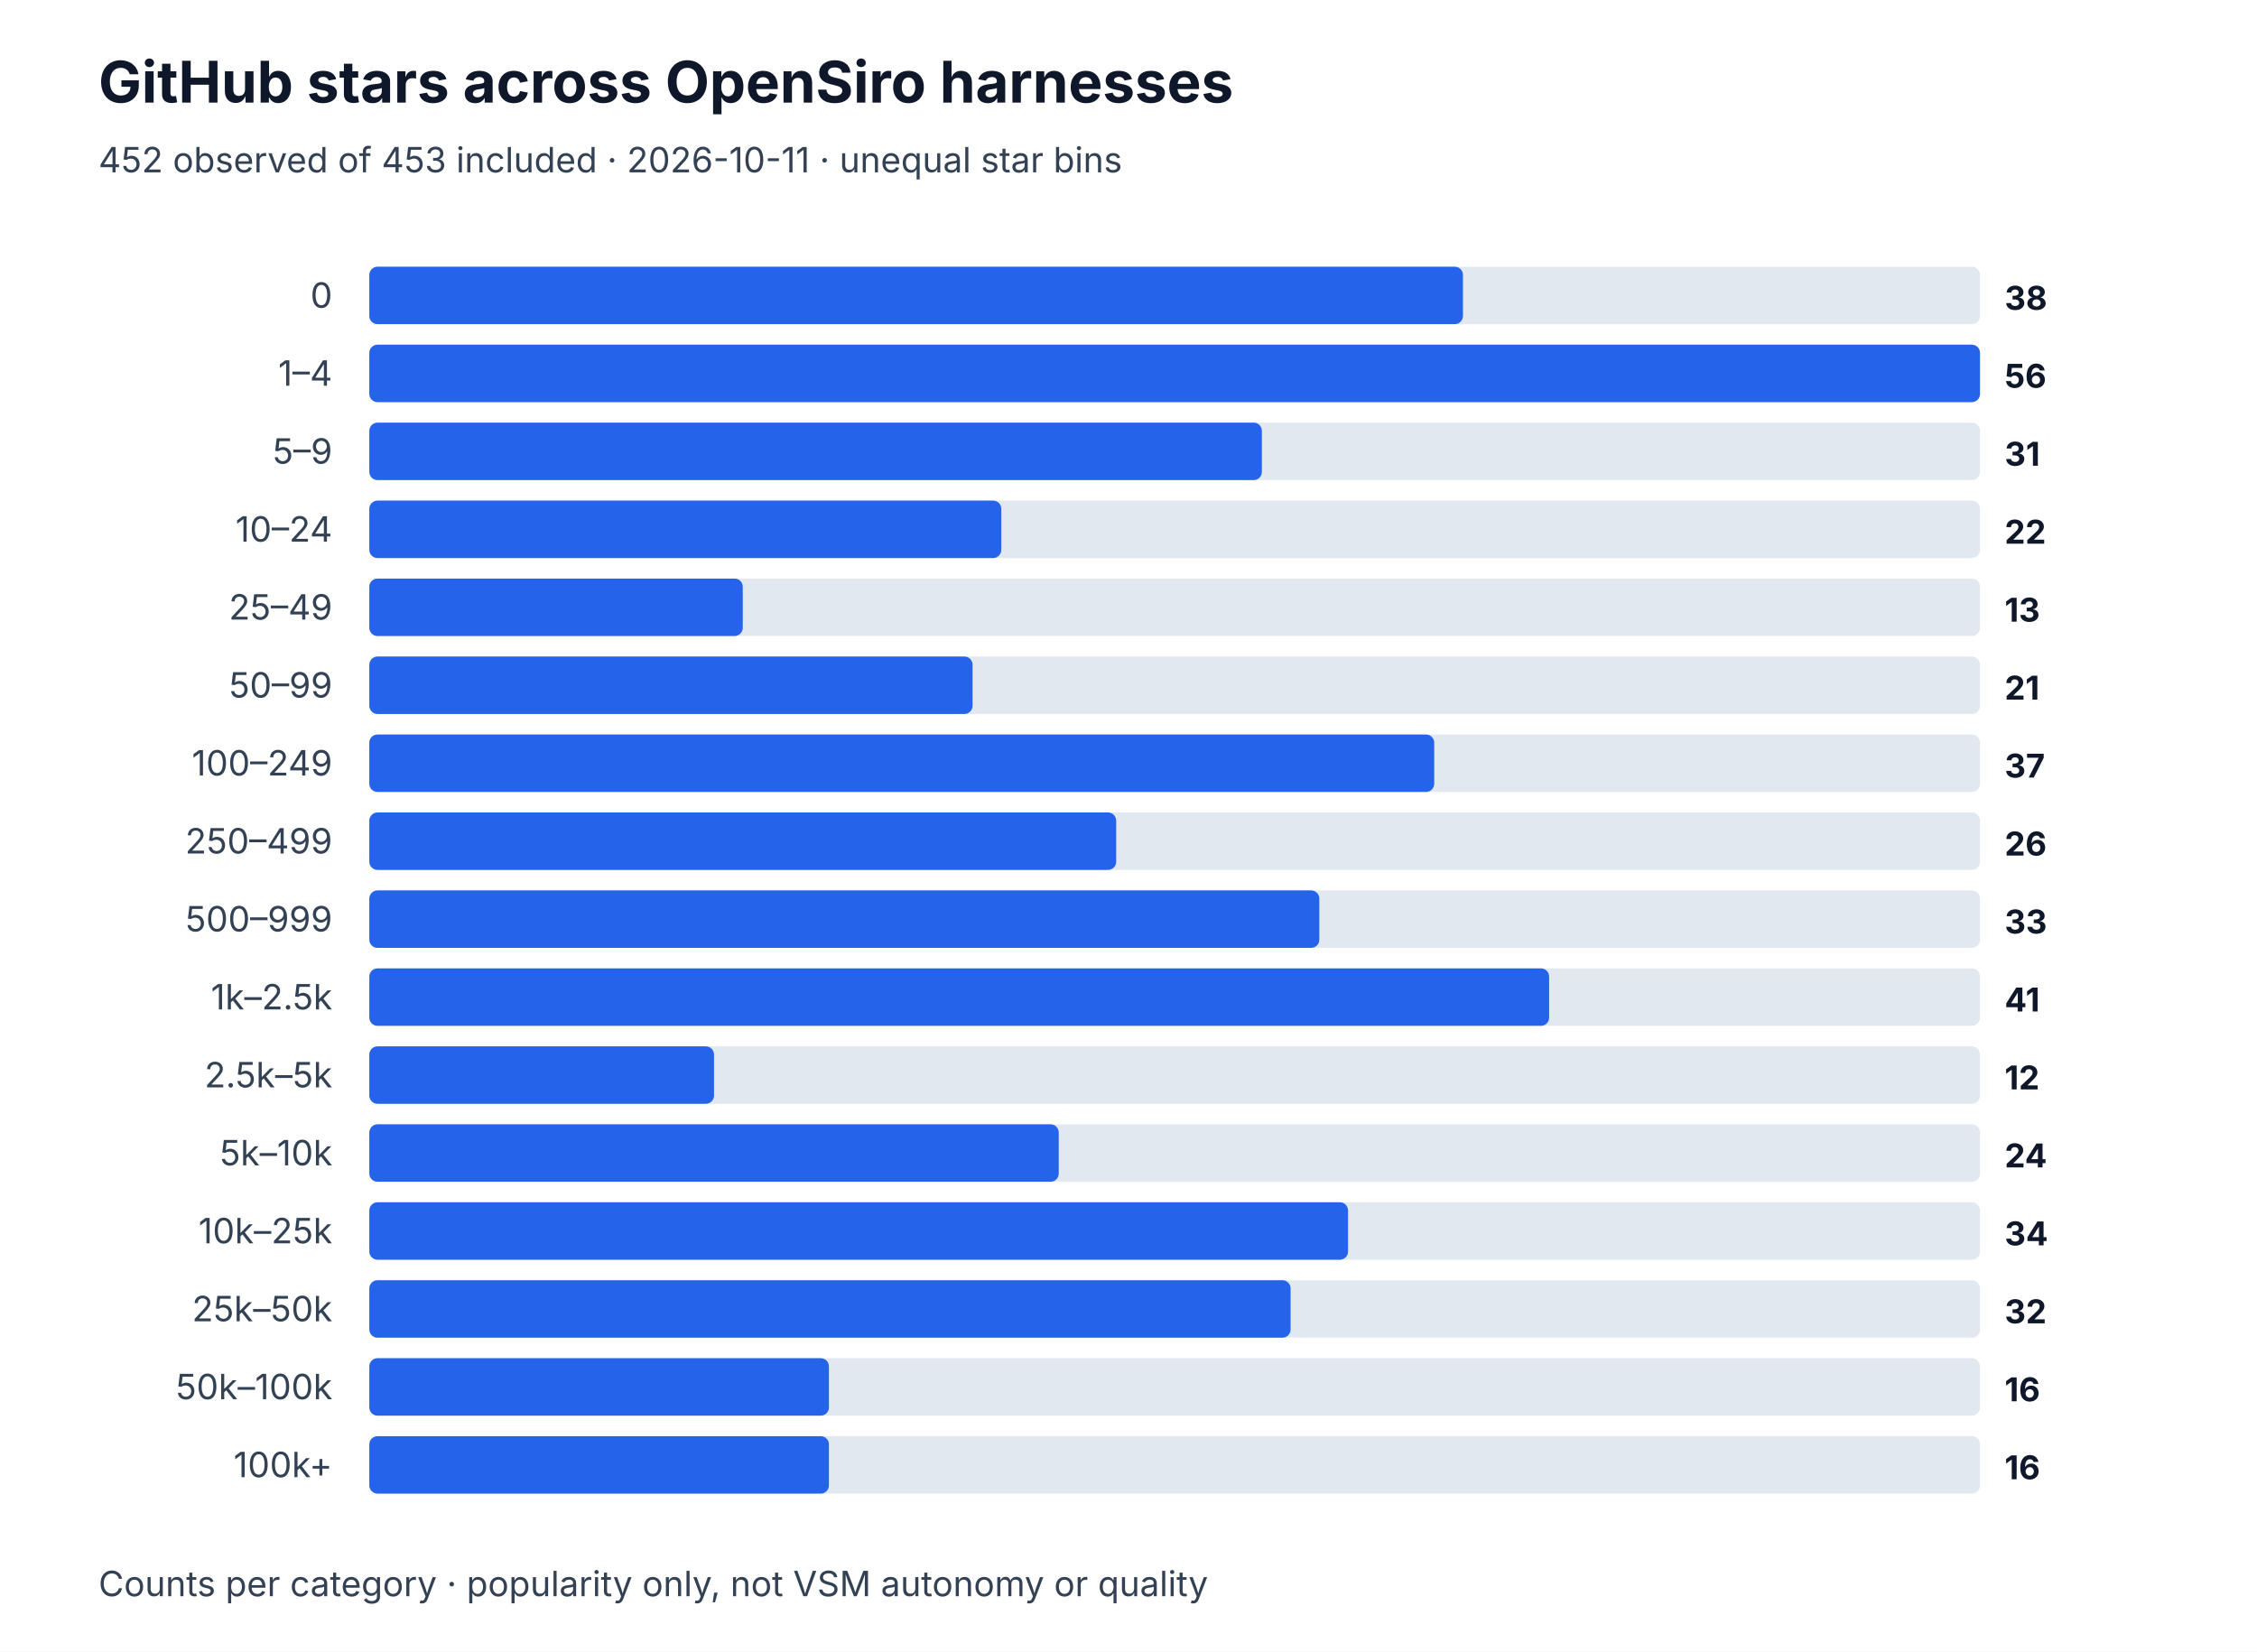
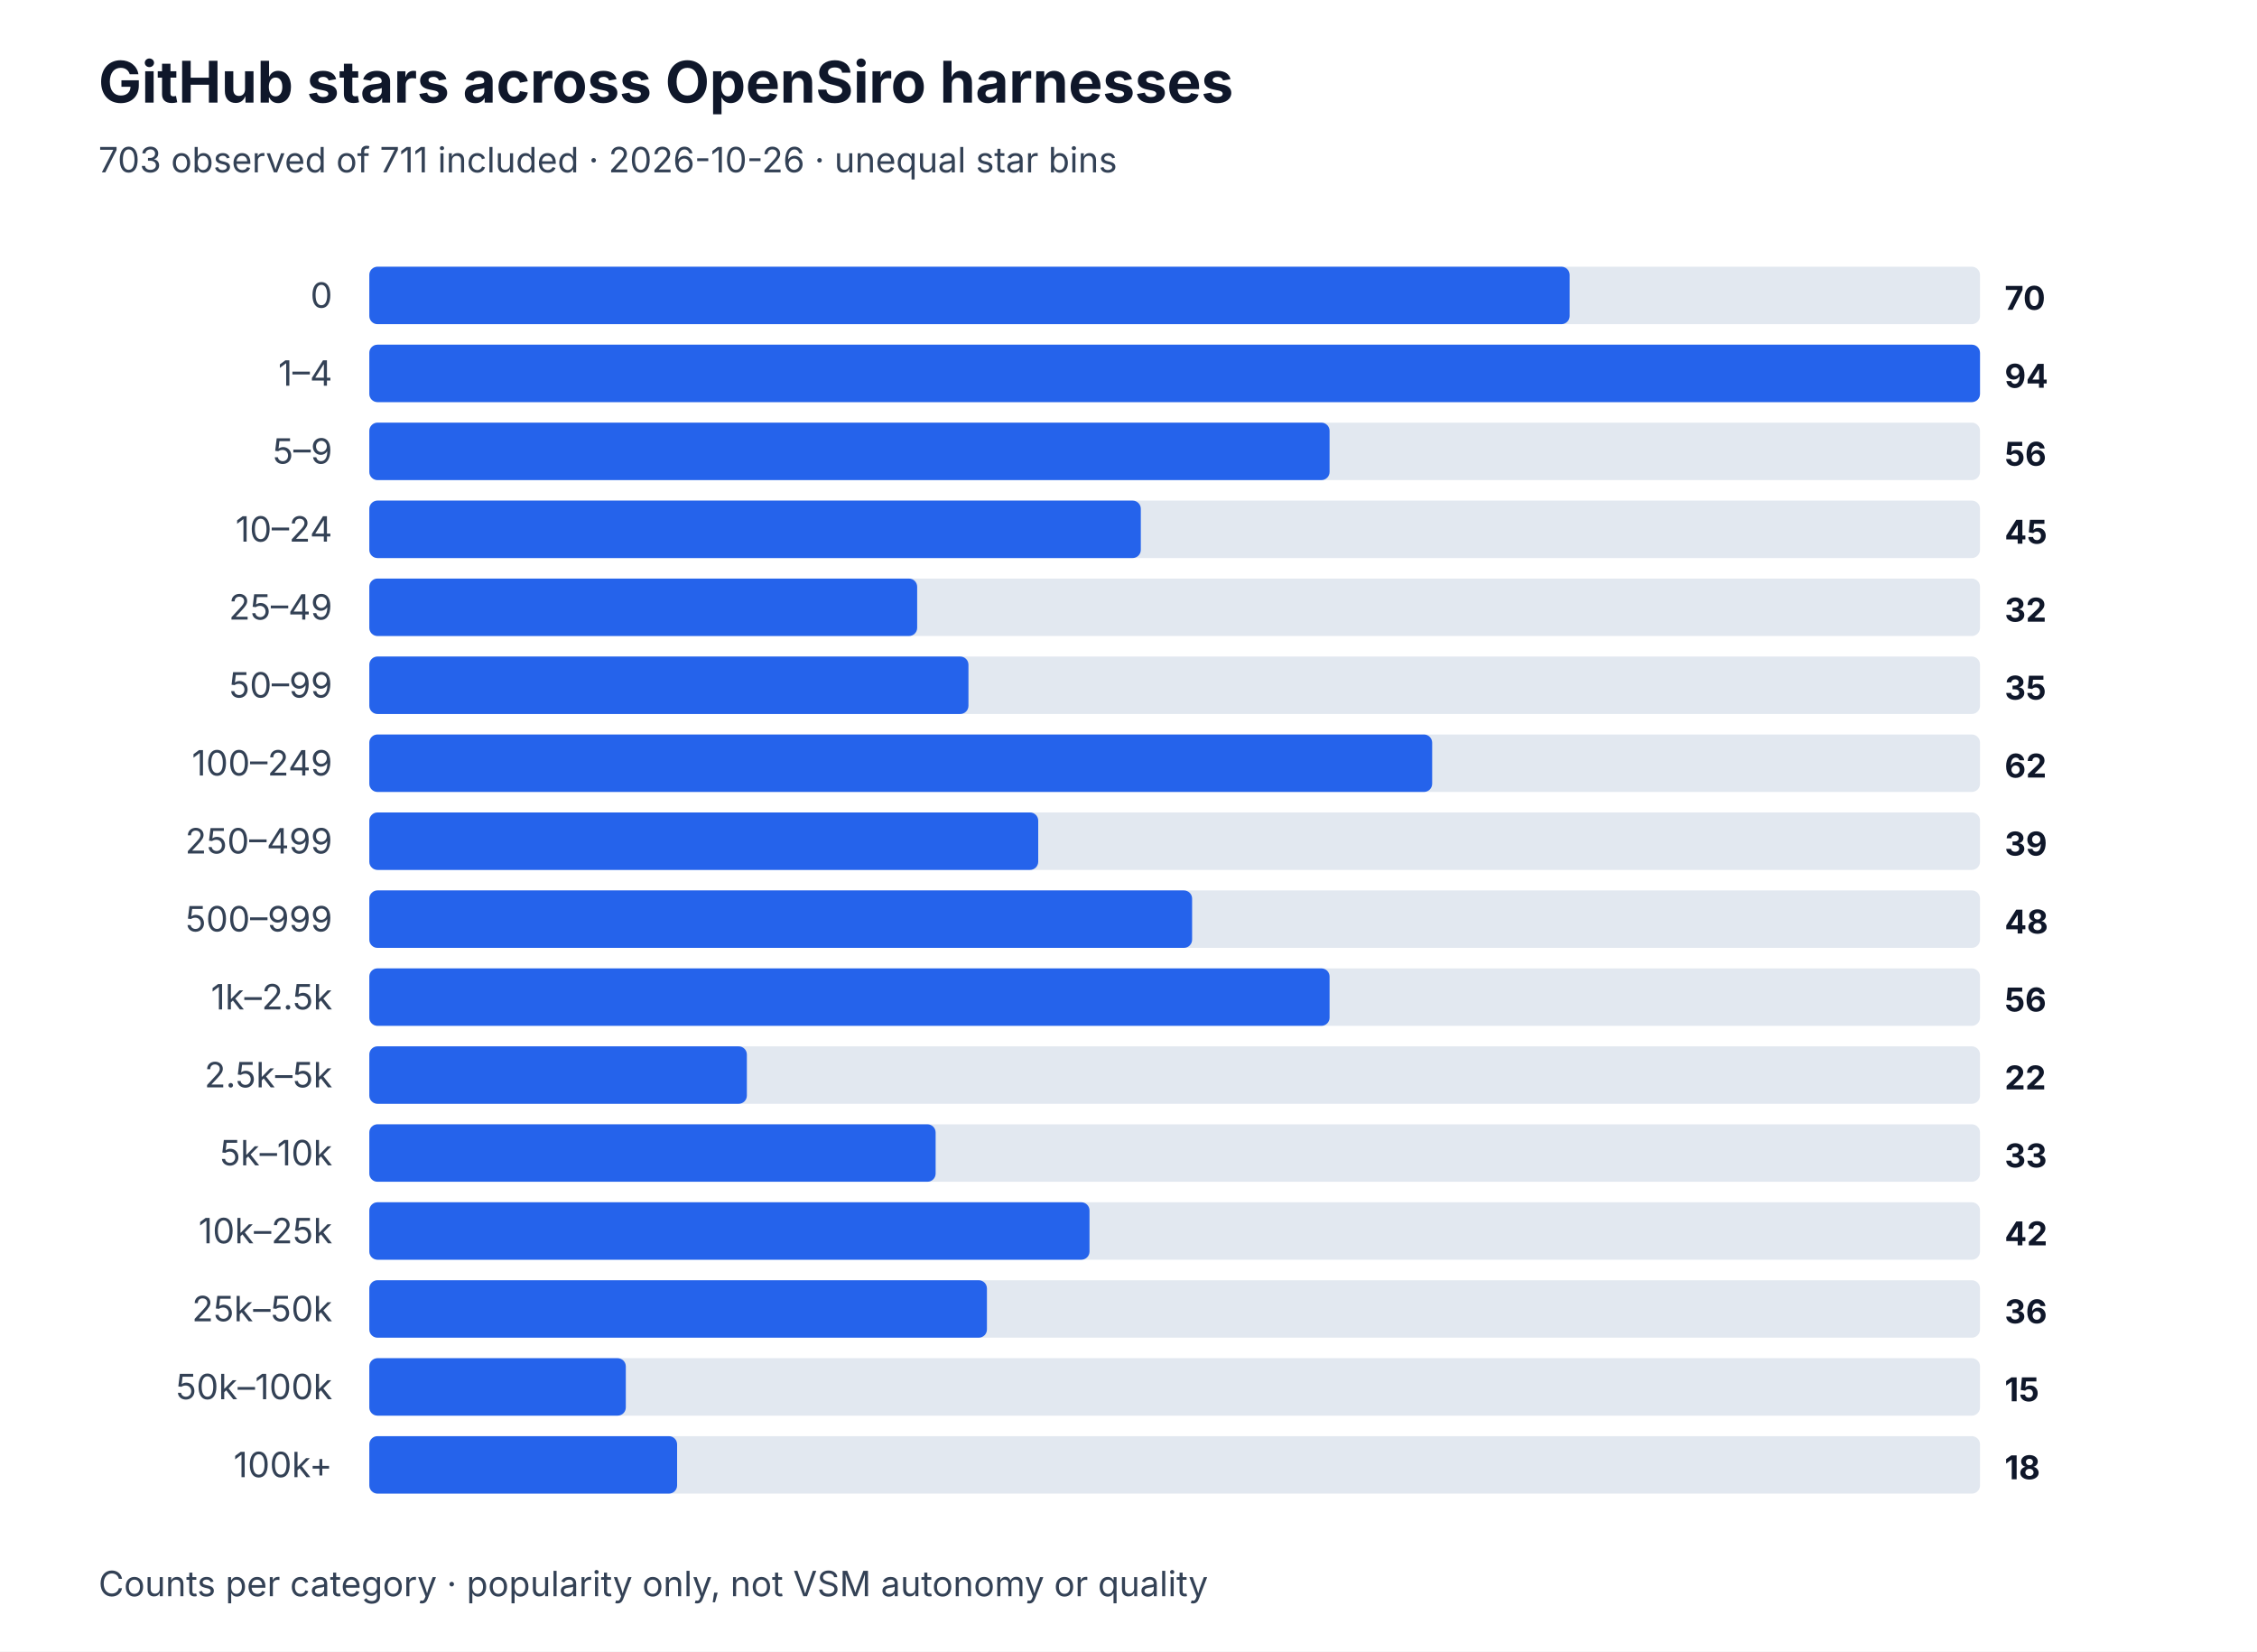
<svg xmlns="http://www.w3.org/2000/svg" viewBox="0 0 1100 805" role="img" aria-labelledby="title desc">
  <rect width="1100" height="805" fill="#ffffff" />
  <style>text{font-family:system-ui,-apple-system,Segoe UI,sans-serif} .axis{fill:#334155;font-size:17px} .value{fill:#0f172a;font-size:16px;font-weight:650}</style>
  <text x="48" y="50" fill="#0f172a" font-family="system-ui,-apple-system,Segoe UI,sans-serif" font-size="28" font-weight="700">GitHub stars across OpenSiro harnesses</text>
-   <text x="48" y="84" class="axis">452 observed of 453 included · 2026-10-11 · unequal star bins</text>
+   <text x="48" y="84" class="axis">703 observed of 711 included · 2026-10-26 · unequal star bins</text>
  <text class="axis" x="162" y="150" text-anchor="end">0</text>
  <rect x="180" y="130" width="785" height="28" rx="4" fill="#e2e8f0" />
-   <rect x="180" y="130" width="533" height="28" rx="4" fill="#2563eb" />
-   <text class="value" x="977" y="151">38</text>
+   <rect x="180" y="130" width="585" height="28" rx="4" fill="#2563eb" />
+   <text class="value" x="977" y="151">70</text>
  <text class="axis" x="162" y="188" text-anchor="end">1–4</text>
  <rect x="180" y="168" width="785" height="28" rx="4" fill="#e2e8f0" />
  <rect x="180" y="168" width="785" height="28" rx="4" fill="#2563eb" />
-   <text class="value" x="977" y="189">56</text>
+   <text class="value" x="977" y="189">94</text>
  <text class="axis" x="162" y="226" text-anchor="end">5–9</text>
  <rect x="180" y="206" width="785" height="28" rx="4" fill="#e2e8f0" />
-   <rect x="180" y="206" width="435" height="28" rx="4" fill="#2563eb" />
-   <text class="value" x="977" y="227">31</text>
+   <rect x="180" y="206" width="468" height="28" rx="4" fill="#2563eb" />
+   <text class="value" x="977" y="227">56</text>
  <text class="axis" x="162" y="264" text-anchor="end">10–24</text>
  <rect x="180" y="244" width="785" height="28" rx="4" fill="#e2e8f0" />
-   <rect x="180" y="244" width="308" height="28" rx="4" fill="#2563eb" />
-   <text class="value" x="977" y="265">22</text>
+   <rect x="180" y="244" width="376" height="28" rx="4" fill="#2563eb" />
+   <text class="value" x="977" y="265">45</text>
  <text class="axis" x="162" y="302" text-anchor="end">25–49</text>
  <rect x="180" y="282" width="785" height="28" rx="4" fill="#e2e8f0" />
-   <rect x="180" y="282" width="182" height="28" rx="4" fill="#2563eb" />
-   <text class="value" x="977" y="303">13</text>
+   <rect x="180" y="282" width="267" height="28" rx="4" fill="#2563eb" />
+   <text class="value" x="977" y="303">32</text>
  <text class="axis" x="162" y="340" text-anchor="end">50–99</text>
  <rect x="180" y="320" width="785" height="28" rx="4" fill="#e2e8f0" />
-   <rect x="180" y="320" width="294" height="28" rx="4" fill="#2563eb" />
-   <text class="value" x="977" y="341">21</text>
+   <rect x="180" y="320" width="292" height="28" rx="4" fill="#2563eb" />
+   <text class="value" x="977" y="341">35</text>
  <text class="axis" x="162" y="378" text-anchor="end">100–249</text>
  <rect x="180" y="358" width="785" height="28" rx="4" fill="#e2e8f0" />
-   <rect x="180" y="358" width="519" height="28" rx="4" fill="#2563eb" />
-   <text class="value" x="977" y="379">37</text>
+   <rect x="180" y="358" width="518" height="28" rx="4" fill="#2563eb" />
+   <text class="value" x="977" y="379">62</text>
  <text class="axis" x="162" y="416" text-anchor="end">250–499</text>
  <rect x="180" y="396" width="785" height="28" rx="4" fill="#e2e8f0" />
-   <rect x="180" y="396" width="364" height="28" rx="4" fill="#2563eb" />
-   <text class="value" x="977" y="417">26</text>
+   <rect x="180" y="396" width="326" height="28" rx="4" fill="#2563eb" />
+   <text class="value" x="977" y="417">39</text>
  <text class="axis" x="162" y="454" text-anchor="end">500–999</text>
  <rect x="180" y="434" width="785" height="28" rx="4" fill="#e2e8f0" />
-   <rect x="180" y="434" width="463" height="28" rx="4" fill="#2563eb" />
-   <text class="value" x="977" y="455">33</text>
+   <rect x="180" y="434" width="401" height="28" rx="4" fill="#2563eb" />
+   <text class="value" x="977" y="455">48</text>
  <text class="axis" x="162" y="492" text-anchor="end">1k–2.5k</text>
  <rect x="180" y="472" width="785" height="28" rx="4" fill="#e2e8f0" />
-   <rect x="180" y="472" width="575" height="28" rx="4" fill="#2563eb" />
-   <text class="value" x="977" y="493">41</text>
+   <rect x="180" y="472" width="468" height="28" rx="4" fill="#2563eb" />
+   <text class="value" x="977" y="493">56</text>
  <text class="axis" x="162" y="530" text-anchor="end">2.5k–5k</text>
  <rect x="180" y="510" width="785" height="28" rx="4" fill="#e2e8f0" />
-   <rect x="180" y="510" width="168" height="28" rx="4" fill="#2563eb" />
-   <text class="value" x="977" y="531">12</text>
+   <rect x="180" y="510" width="184" height="28" rx="4" fill="#2563eb" />
+   <text class="value" x="977" y="531">22</text>
  <text class="axis" x="162" y="568" text-anchor="end">5k–10k</text>
  <rect x="180" y="548" width="785" height="28" rx="4" fill="#e2e8f0" />
-   <rect x="180" y="548" width="336" height="28" rx="4" fill="#2563eb" />
-   <text class="value" x="977" y="569">24</text>
+   <rect x="180" y="548" width="276" height="28" rx="4" fill="#2563eb" />
+   <text class="value" x="977" y="569">33</text>
  <text class="axis" x="162" y="606" text-anchor="end">10k–25k</text>
  <rect x="180" y="586" width="785" height="28" rx="4" fill="#e2e8f0" />
-   <rect x="180" y="586" width="477" height="28" rx="4" fill="#2563eb" />
-   <text class="value" x="977" y="607">34</text>
+   <rect x="180" y="586" width="351" height="28" rx="4" fill="#2563eb" />
+   <text class="value" x="977" y="607">42</text>
  <text class="axis" x="162" y="644" text-anchor="end">25k–50k</text>
  <rect x="180" y="624" width="785" height="28" rx="4" fill="#e2e8f0" />
-   <rect x="180" y="624" width="449" height="28" rx="4" fill="#2563eb" />
-   <text class="value" x="977" y="645">32</text>
+   <rect x="180" y="624" width="301" height="28" rx="4" fill="#2563eb" />
+   <text class="value" x="977" y="645">36</text>
  <text class="axis" x="162" y="682" text-anchor="end">50k–100k</text>
  <rect x="180" y="662" width="785" height="28" rx="4" fill="#e2e8f0" />
-   <rect x="180" y="662" width="224" height="28" rx="4" fill="#2563eb" />
-   <text class="value" x="977" y="683">16</text>
+   <rect x="180" y="662" width="125" height="28" rx="4" fill="#2563eb" />
+   <text class="value" x="977" y="683">15</text>
  <text class="axis" x="162" y="720" text-anchor="end">100k+</text>
  <rect x="180" y="700" width="785" height="28" rx="4" fill="#e2e8f0" />
-   <rect x="180" y="700" width="224" height="28" rx="4" fill="#2563eb" />
-   <text class="value" x="977" y="721">16</text>
+   <rect x="180" y="700" width="150" height="28" rx="4" fill="#2563eb" />
+   <text class="value" x="977" y="721">18</text>
  <text x="48" y="778" class="axis">Counts per category · popularity only, not VSM autonomy or quality</text>
</svg>
